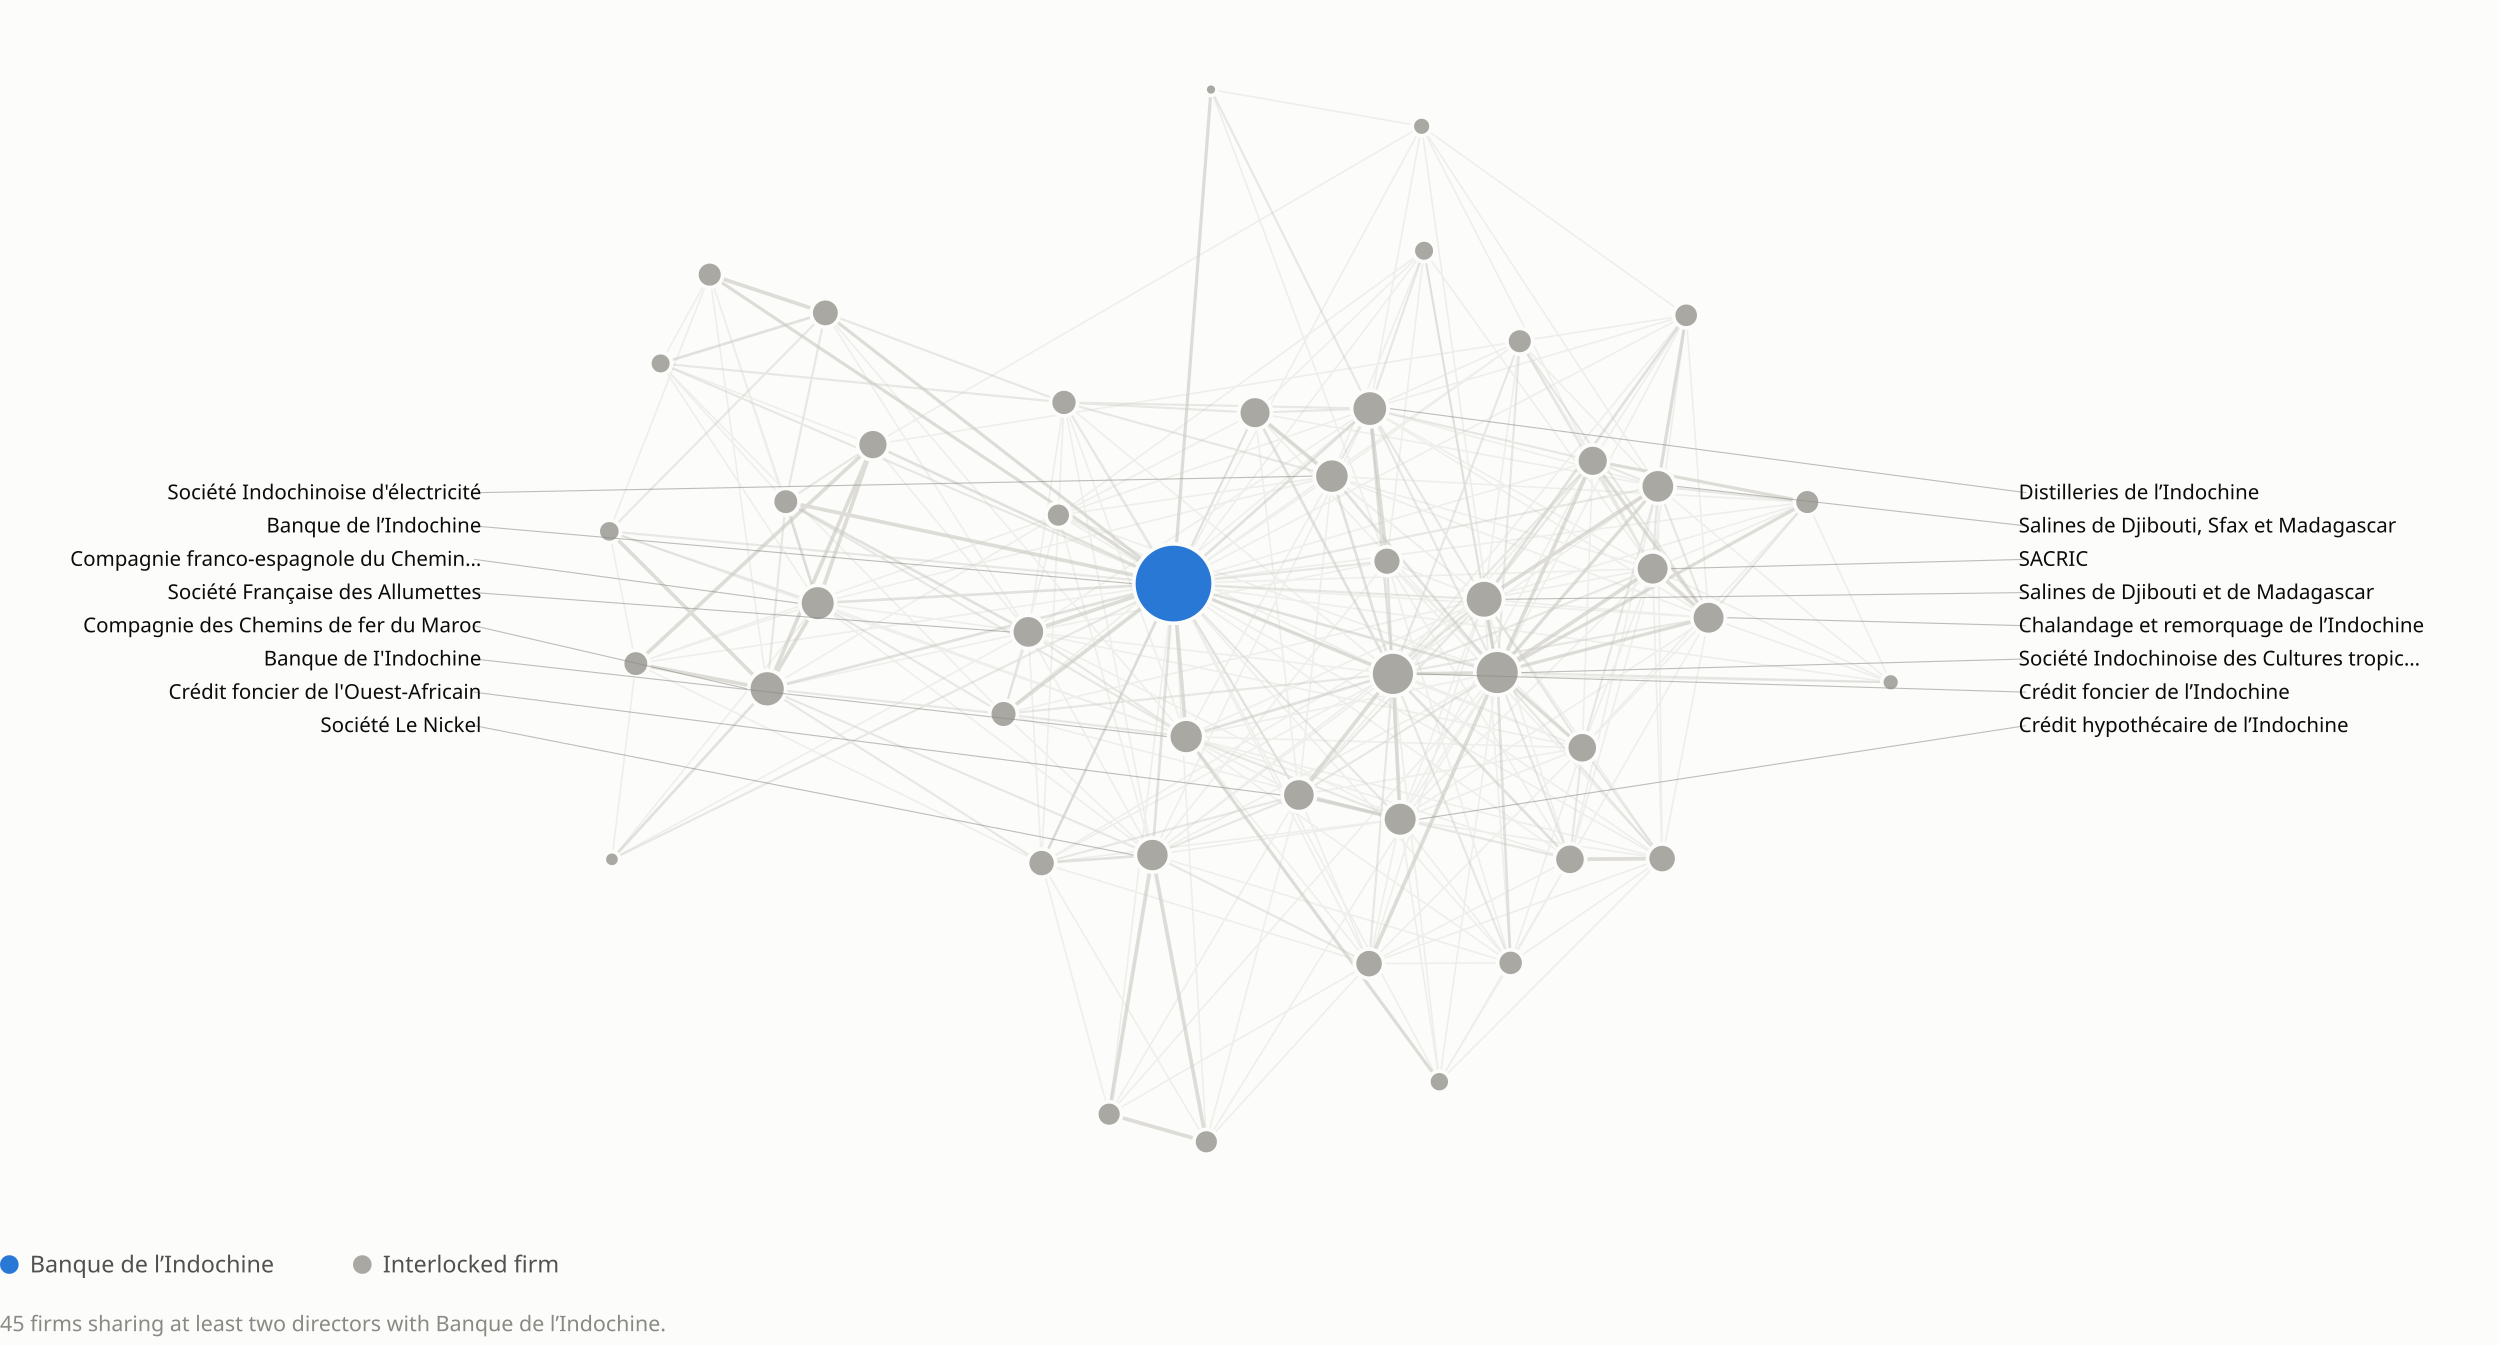
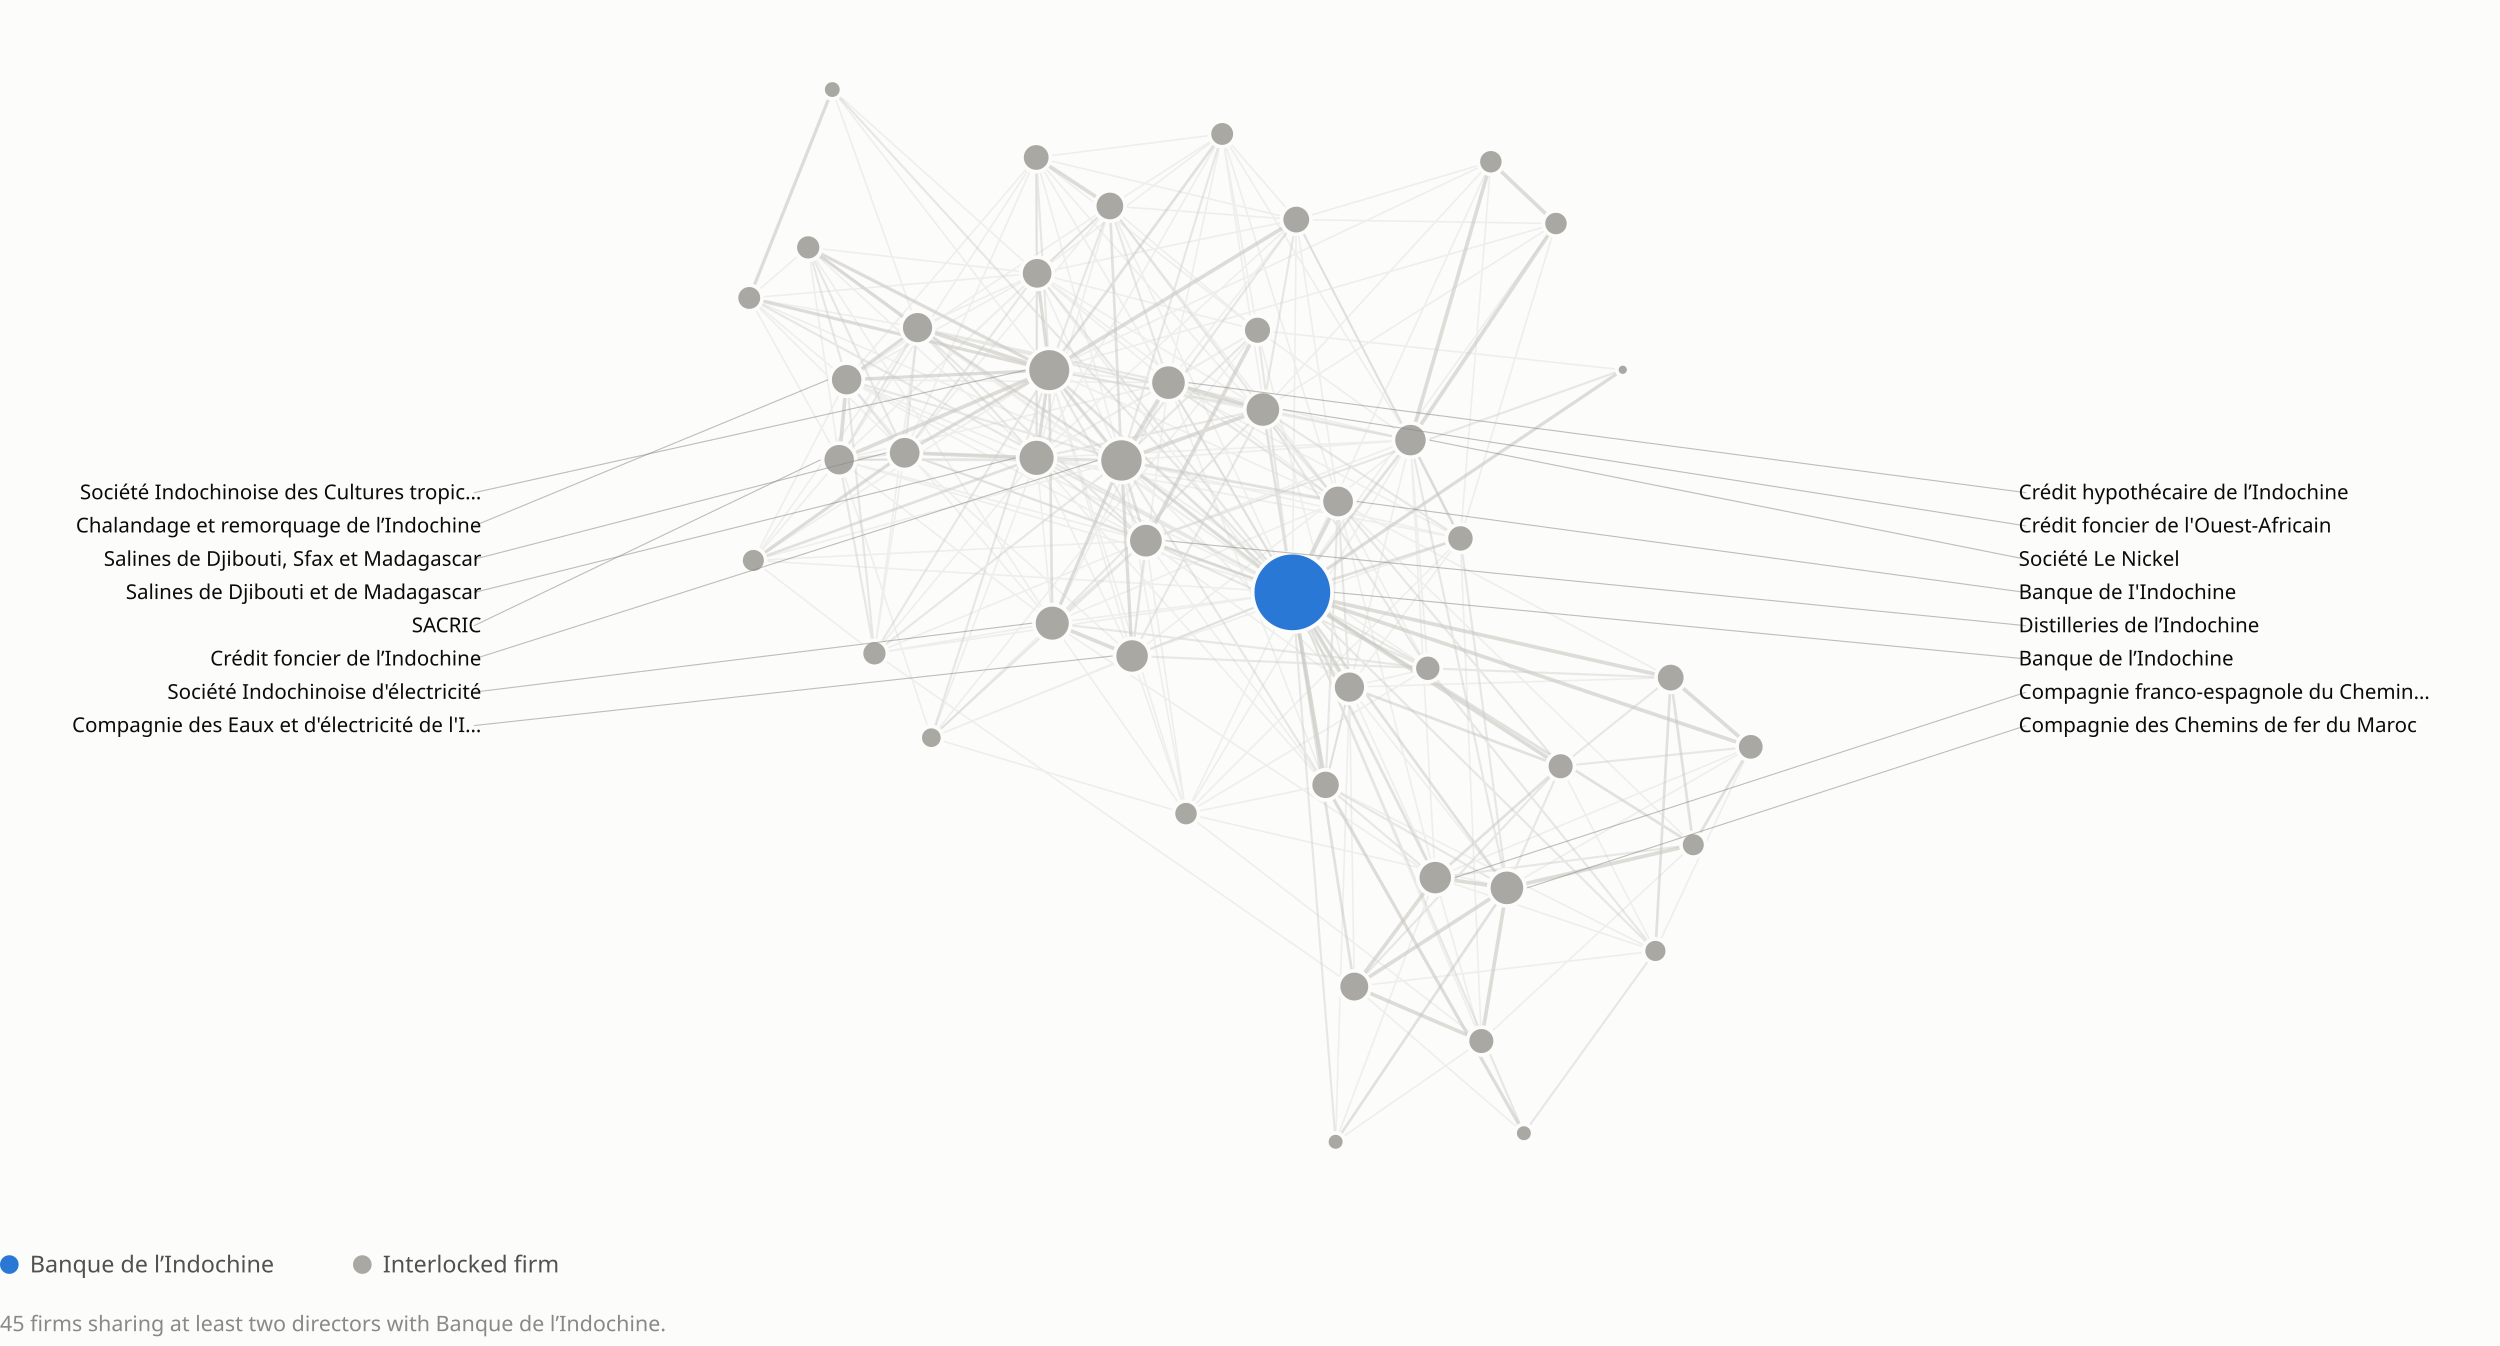
<svg xmlns="http://www.w3.org/2000/svg" viewBox="0 0 1340 721" width="1340" height="721" role="img" aria-label="Interlock neighbourhood of Banque de l’Indochine">
  <rect width="1340" height="721" fill="#fcfcfb" />
  <g stroke="#c9c8c2" fill="none">
-     <path d="M762.0 67.7L629.0 312.8M762.0 67.7L734.2 219.0M762.0 67.7L802.5 360.5M762.0 67.7L467.9 238.3M762.0 67.7L903.8 169.0M762.0 67.7L888.6 260.7M762.0 67.7L853.7 247.0M762.0 67.7L649.1 48.0M594.5 597.2L558.3 462.6M594.5 597.2L629.0 312.8M594.5 597.2L696.2 426.1M594.5 597.2L802.5 360.5M594.5 597.2L733.8 516.5M888.6 260.7L1013.4 365.7M888.6 260.7L814.6 182.9M888.6 260.7L746.6 361.2M888.6 260.7L734.2 219.0M888.6 260.7L672.7 221.2M888.6 260.7L890.9 460.2M888.6 260.7L841.5 460.6M438.3 323.3L340.8 355.7M438.3 323.3L635.8 394.8M438.3 323.3L617.7 458.3M438.3 323.3L713.9 255.2M438.3 323.3L328.0 460.6M438.3 323.3L551.2 338.7M438.3 323.3L354.1 194.8M438.3 323.3L380.4 147.2M354.1 194.8L467.9 238.3M354.1 194.8L421.2 268.9M354.1 194.8L380.4 147.2M354.1 194.8L537.9 382.7M649.1 48.0L743.4 300.8M743.4 300.8L750.5 439.1M743.4 300.8L890.9 460.2M743.4 300.8L841.5 460.6M743.4 300.8L809.7 516.1M743.4 300.8L617.7 458.3M743.4 300.8L848.1 400.8M743.4 300.8L795.5 321.2M743.4 300.8L551.2 338.7M743.4 300.8L763.3 134.4M672.7 221.2L763.3 134.4M672.7 221.2L802.5 360.5M672.7 221.2L795.5 321.2M672.7 221.2L558.3 462.6M672.7 221.2L696.2 426.1M672.7 221.2L567.3 276.1M567.3 276.1L537.9 382.7M567.3 276.1L411.2 369.2M567.3 276.1L340.8 355.7M567.3 276.1L558.3 462.6M567.3 276.1L629.0 312.8M567.3 276.1L570.3 215.7M567.3 276.1L734.2 219.0M567.3 276.1L763.3 134.4M567.3 276.1L802.5 360.5M567.3 276.1L713.9 255.2M567.3 276.1L617.7 458.3M567.3 276.1L746.6 361.2M802.5 360.5L903.8 169.0M802.5 360.5L646.6 612.0M802.5 360.5L617.7 458.3M802.5 360.5L750.5 439.1M802.5 360.5L635.8 394.8M802.5 360.5L771.5 579.8M890.9 460.2L915.8 331.1M890.9 460.2L885.8 304.8M890.9 460.2L635.8 394.8M890.9 460.2L746.6 361.2M890.9 460.2L750.5 439.1M890.9 460.2L733.8 516.5M890.9 460.2L809.7 516.1M890.9 460.2L795.5 321.2M890.9 460.2L629.0 312.8M890.9 460.2L771.5 579.8M750.5 439.1L558.3 462.6M750.5 439.1L551.2 338.7M750.5 439.1L537.9 382.7M750.5 439.1L617.7 458.3M750.5 439.1L915.8 331.1M750.5 439.1L885.8 304.8M750.5 439.1L853.7 247.0M750.5 439.1L733.8 516.5M750.5 439.1L809.7 516.1M750.5 439.1L848.1 400.8M750.5 439.1L795.5 321.2M750.5 439.1L771.5 579.8M713.9 255.2L629.0 312.8M713.9 255.2L814.6 182.9M713.9 255.2L915.8 331.1M713.9 255.2L763.3 134.4M713.9 255.2L885.8 304.8M713.9 255.2L795.5 321.2M713.9 255.2L968.7 269.1M713.9 255.2L696.2 426.1M713.9 255.2L635.8 394.8M551.2 338.7L558.3 462.6M551.2 338.7L411.2 369.2M551.2 338.7L746.6 361.2M551.2 338.7L617.7 458.3M551.2 338.7L442.4 167.7M551.2 338.7L570.3 215.7M551.2 338.7L467.9 238.3M551.2 338.7L848.1 400.8M551.2 338.7L328.0 460.6M551.2 338.7L734.2 219.0M814.6 182.9L629.0 312.8M814.6 182.9L734.2 219.0M814.6 182.9L467.9 238.3M814.6 182.9L903.8 169.0M814.6 182.9L795.5 321.2M814.6 182.9L853.7 247.0M537.9 382.7L734.2 219.0M537.9 382.7L795.5 321.2M537.9 382.7L617.7 458.3M328.0 460.6L340.8 355.7M635.8 394.8L326.6 284.8M635.8 394.8L442.4 167.7M635.8 394.8L570.3 215.7M635.8 394.8L848.1 400.8M635.8 394.8L696.2 426.1M635.8 394.8L841.5 460.6M635.8 394.8L733.8 516.5M635.8 394.8L809.7 516.1M635.8 394.8L795.5 321.2M558.3 462.6L340.8 355.7M558.3 462.6L646.6 612.0M558.3 462.6L746.6 361.2M558.3 462.6L733.8 516.5M558.3 462.6L795.5 321.2M411.2 369.2L380.4 147.2M885.8 304.8L629.0 312.8M885.8 304.8L1013.4 365.7M885.8 304.8L734.2 219.0M885.8 304.8L763.3 134.4M885.8 304.8L903.8 169.0M885.8 304.8L795.5 321.2M885.8 304.8L968.7 269.1M885.8 304.8L841.5 460.6M885.8 304.8L848.1 400.8M734.2 219.0L915.8 331.1M734.2 219.0L903.8 169.0M734.2 219.0L617.7 458.3M763.3 134.4L629.0 312.8M763.3 134.4L795.5 321.2M629.0 312.8L1013.4 365.7M629.0 312.8L915.8 331.1M629.0 312.8L903.8 169.0M629.0 312.8L968.7 269.1M629.0 312.8L853.7 247.0M629.0 312.8L646.6 612.0M629.0 312.8L696.2 426.1M629.0 312.8L848.1 400.8M629.0 312.8L340.8 355.7M629.0 312.8L733.8 516.5M629.0 312.8L809.7 516.1M629.0 312.8L841.5 460.6M629.0 312.8L771.5 579.8M771.5 579.8L746.6 361.2M771.5 579.8L841.5 460.6M771.5 579.8L809.7 516.1M968.7 269.1L1013.4 365.7M968.7 269.1L795.5 321.2M968.7 269.1L848.1 400.8M380.4 147.2L326.6 284.8M380.4 147.2L421.2 268.9M570.3 215.7L617.7 458.3M570.3 215.7L746.6 361.2M326.6 284.8L340.8 355.7M903.8 169.0L915.8 331.1M903.8 169.0L746.6 361.2M903.8 169.0L853.7 247.0M853.7 247.0L696.2 426.1M853.7 247.0L848.1 400.8M696.2 426.1L646.6 612.0M696.2 426.1L733.8 516.5M696.2 426.1L848.1 400.8M1013.4 365.7L915.8 331.1M1013.4 365.7L746.6 361.2M809.7 516.1L841.5 460.6M809.7 516.1L733.8 516.5M809.7 516.1L617.7 458.3M809.7 516.1L848.1 400.8M809.7 516.1L795.5 321.2M848.1 400.8L915.8 331.1M848.1 400.8L746.6 361.2M848.1 400.8L733.8 516.5M646.6 612.0L733.8 516.5M795.5 321.2L915.8 331.1M795.5 321.2L733.8 516.5M795.5 321.2L617.7 458.3M795.5 321.2L841.5 460.6M617.7 458.3L746.6 361.2M915.8 331.1L841.5 460.6M733.8 516.5L841.5 460.6" stroke-width="0.88" stroke-opacity="0.280" />
-     <path d="M594.5 597.2L646.6 612.0M594.5 597.2L617.7 458.3M888.6 260.7L795.5 321.2M438.3 323.3L411.2 369.2M438.3 323.3L467.9 238.3M743.4 300.8L734.2 219.0M672.7 221.2L713.9 255.2M802.5 360.5L733.8 516.5M802.5 360.5L885.8 304.8M802.5 360.5L853.7 247.0M890.9 460.2L841.5 460.6M750.5 439.1L746.6 361.2M750.5 439.1L696.2 426.1M551.2 338.7L629.0 312.8M537.9 382.7L629.0 312.8M467.9 238.3L340.8 355.7M467.9 238.3L411.2 369.2M635.8 394.8L629.0 312.8M411.2 369.2L340.8 355.7M411.2 369.2L326.6 284.8M885.8 304.8L915.8 331.1M629.0 312.8L421.2 268.9M380.4 147.2L442.4 167.7M696.2 426.1L746.6 361.2M646.6 612.0L617.7 458.3" stroke-width="2.00" stroke-opacity="0.620" />
-     <path d="M888.6 260.7L802.5 360.5M888.6 260.7L903.8 169.0M649.1 48.0L629.0 312.8M802.5 360.5L915.8 331.1M802.5 360.5L746.6 361.2M802.5 360.5L795.5 321.2M802.5 360.5L968.7 269.1M802.5 360.5L848.1 400.8M635.8 394.8L771.5 579.8M629.0 312.8L746.6 361.2M629.0 312.8L442.4 167.7M629.0 312.8L380.4 147.2M968.7 269.1L853.7 247.0M853.7 247.0L915.8 331.1" stroke-width="1.72" stroke-opacity="0.620" />
-     <path d="M888.6 260.7L629.0 312.8M888.6 260.7L915.8 331.1M888.6 260.7L885.8 304.8M888.6 260.7L968.7 269.1M888.6 260.7L853.7 247.0M888.6 260.7L848.1 400.8M438.3 323.3L326.6 284.8M438.3 323.3L537.9 382.7M354.1 194.8L629.0 312.8M354.1 194.8L570.3 215.7M649.1 48.0L734.2 219.0M743.4 300.8L746.6 361.2M743.4 300.8L629.0 312.8M672.7 221.2L629.0 312.8M672.7 221.2L734.2 219.0M672.7 221.2L570.3 215.7M802.5 360.5L1013.4 365.7M802.5 360.5L814.6 182.9M802.5 360.5L734.2 219.0M802.5 360.5L763.3 134.4M802.5 360.5L696.2 426.1M802.5 360.5L890.9 460.2M802.5 360.5L841.5 460.6M890.9 460.2L848.1 400.8M750.5 439.1L629.0 312.8M750.5 439.1L841.5 460.6M750.5 439.1L635.8 394.8M713.9 255.2L734.2 219.0M713.9 255.2L570.3 215.7M551.2 338.7L537.9 382.7M551.2 338.7L635.8 394.8M814.6 182.9L915.8 331.1M814.6 182.9L746.6 361.2M814.6 182.9L885.8 304.8M537.9 382.7L411.2 369.2M537.9 382.7L635.8 394.8M537.9 382.7L746.6 361.2M328.0 460.6L629.0 312.8M467.9 238.3L421.2 268.9M635.8 394.8L421.2 268.9M558.3 462.6L411.2 369.2M558.3 462.6L696.2 426.1M411.2 369.2L421.2 268.9M411.2 369.2L617.7 458.3M885.8 304.8L746.6 361.2M885.8 304.8L853.7 247.0M734.2 219.0L763.3 134.4M734.2 219.0L795.5 321.2M734.2 219.0L853.7 247.0M734.2 219.0L570.3 215.7M629.0 312.8L795.5 321.2M629.0 312.8L570.3 215.7M629.0 312.8L326.6 284.8M968.7 269.1L915.8 331.1M442.4 167.7L326.6 284.8M442.4 167.7L570.3 215.7M442.4 167.7L421.2 268.9M570.3 215.7L696.2 426.1M853.7 247.0L746.6 361.2M853.7 247.0L795.5 321.2M696.2 426.1L617.7 458.3M696.2 426.1L795.5 321.2M696.2 426.1L841.5 460.6M809.7 516.1L746.6 361.2M848.1 400.8L841.5 460.6M848.1 400.8L795.5 321.2M795.5 321.2L746.6 361.2M617.7 458.3L733.8 516.5M915.8 331.1L746.6 361.2M733.8 516.5L746.6 361.2" stroke-width="1.16" stroke-opacity="0.400" />
-     <path d="M438.3 323.3L421.2 268.9M438.3 323.3L629.0 312.8M354.1 194.8L442.4 167.7M672.7 221.2L746.6 361.2M802.5 360.5L629.0 312.8M802.5 360.5L713.9 255.2M802.5 360.5L809.7 516.1M713.9 255.2L746.6 361.2M551.2 338.7L421.2 268.9M328.0 460.6L411.2 369.2M467.9 238.3L629.0 312.8M635.8 394.8L746.6 361.2M558.3 462.6L629.0 312.8M558.3 462.6L617.7 458.3M411.2 369.2L629.0 312.8M734.2 219.0L629.0 312.8M734.2 219.0L746.6 361.2M629.0 312.8L617.7 458.3M903.8 169.0L795.5 321.2M841.5 460.6L746.6 361.2" stroke-width="1.44" stroke-opacity="0.520" />
+     <path d="M756.0 235.9L799.1 86.7M756.0 235.9L834.0 119.8M807.7 475.9L769.3 470.4M807.7 475.9L794.0 558.0M807.7 475.9L725.9 528.8M807.7 475.9L907.6 452.8M555.6 245.4L484.9 242.7M491.8 175.6L562.4 198.4M895.5 363.2L938.4 400.3M895.5 363.2L692.7 317.5M723.3 368.3L692.7 317.5M626.3 205.1L601.1 246.8M626.3 205.1L676.9 219.5M606.8 351.6L564.0 334.0M710.5 420.7L692.7 317.5M562.4 198.4L694.8 117.7M562.4 198.4L449.8 246.4M453.8 203.5L449.8 246.4M555.4 84.4L594.9 110.4M836.5 410.7L692.7 317.5M725.9 528.8L769.3 470.4M725.9 528.8L794.0 558.0M614.2 289.8L674.0 177.0M601.1 246.8L676.9 219.5M717.2 268.8L692.7 317.5M692.7 317.5L938.4 400.3M834.0 119.8L799.1 86.7" stroke-width="2.00" stroke-opacity="0.620" />
+     <path d="M756.0 235.9L782.8 288.6M756.0 235.9L692.7 317.5M887.3 509.7L895.5 363.2M403.8 300.4L555.6 245.4M807.7 475.9L715.9 612.0M807.7 475.9L692.7 317.5M491.8 175.6L601.1 246.8M895.5 363.2L907.6 452.8M723.3 368.3L836.5 410.7M562.4 198.4L692.7 317.5M562.4 198.4L564.0 334.0M562.4 198.4L655.1 71.8M836.5 410.7L769.3 470.4M725.9 528.8L692.7 317.5M769.3 470.4L692.7 317.5M614.2 289.8L692.7 317.5M614.2 289.8L601.1 246.8M601.1 246.8L594.9 110.4M601.1 246.8L717.2 268.8M782.8 288.6L692.7 317.5M692.7 317.5L907.6 452.8M938.4 400.3L907.6 452.8" stroke-width="1.44" stroke-opacity="0.520" />
+     <path d="M756.0 235.9L807.7 475.9M756.0 235.9L676.9 219.5M756.0 235.9L694.8 117.7M887.3 509.7L692.7 317.5M887.3 509.7L816.8 607.4M887.3 509.7L765.3 358.2M807.7 475.9L710.5 420.7M807.7 475.9L836.5 410.7M807.7 475.9L782.8 288.6M555.6 245.4L692.7 317.5M555.6 245.4L601.1 246.8M555.6 245.4L614.2 289.8M555.6 245.4L491.8 175.6M555.6 245.4L676.9 219.5M555.6 245.4L555.9 146.5M491.8 175.6L614.2 289.8M491.8 175.6L449.8 246.4M491.8 175.6L484.9 242.7M491.8 175.6L676.9 219.5M491.8 175.6L626.3 205.1M895.5 363.2L765.3 358.2M895.5 363.2L836.5 410.7M723.3 368.3L710.5 420.7M723.3 368.3L717.2 268.8M446.1 48.0L692.7 317.5M816.8 607.4L692.7 317.5M626.3 205.1L692.7 317.5M626.3 205.1L594.9 110.4M626.3 205.1L717.2 268.8M606.8 351.6L692.7 317.5M606.8 351.6L614.2 289.8M606.8 351.6L765.3 358.2M606.8 351.6L676.9 219.5M765.3 358.2L692.7 317.5M765.3 358.2L676.9 219.5M765.3 358.2L614.2 289.8M765.3 358.2L564.0 334.0M715.9 612.0L692.7 317.5M433.2 132.6L453.8 203.5M433.2 132.6L484.9 242.7M869.8 198.2L614.2 289.8M710.5 420.7L717.2 268.8M710.5 420.7L769.3 470.4M710.5 420.7L601.1 246.8M484.9 242.7L692.7 317.5M484.9 242.7L453.8 203.5M484.9 242.7L449.8 246.4M484.9 242.7L555.9 146.5M562.4 198.4L468.7 350.2M562.4 198.4L614.2 289.8M562.4 198.4L499.2 395.4M562.4 198.4L676.9 219.5M562.4 198.4L555.4 84.4M562.4 198.4L594.9 110.4M453.8 203.5L468.7 350.2M453.8 203.5L601.1 246.8M555.4 84.4L555.9 146.5M836.5 410.7L725.9 528.8M836.5 410.7L717.2 268.8M836.5 410.7L938.4 400.3M769.3 470.4L907.6 452.8M614.2 289.8L499.2 395.4M614.2 289.8L564.0 334.0M601.1 246.8L468.7 350.2M601.1 246.8L449.8 246.4M601.1 246.8L674.0 177.0M601.1 246.8L694.8 117.7M601.1 246.8L655.1 71.8M782.8 288.6L676.9 219.5M717.2 268.8L676.9 219.5M694.8 117.7L676.9 219.5M555.9 146.5L692.7 317.5M555.9 146.5L594.9 110.4M692.7 317.5L401.6 159.7M692.7 317.5L676.9 219.5M692.7 317.5L674.0 177.0M594.9 110.4L676.9 219.5M564.0 334.0L676.9 219.5M468.7 350.2L449.8 246.4" stroke-width="1.16" stroke-opacity="0.400" />
+     <path d="M756.0 235.9L769.3 470.4M756.0 235.9L723.3 368.3M756.0 235.9L710.5 420.7M756.0 235.9L601.1 246.8M756.0 235.9L626.3 205.1M756.0 235.9L765.3 358.2M756.0 235.9L614.2 289.8M756.0 235.9L606.8 351.6M756.0 235.9L562.4 198.4M756.0 235.9L555.6 245.4M756.0 235.9L635.7 436.1M756.0 235.9L674.0 177.0M756.0 235.9L655.1 71.8M887.3 509.7L725.9 528.8M887.3 509.7L836.5 410.7M887.3 509.7L769.3 470.4M887.3 509.7L938.4 400.3M887.3 509.7L710.5 420.7M403.8 300.4L692.7 317.5M403.8 300.4L468.7 350.2M403.8 300.4L453.8 203.5M403.8 300.4L601.1 246.8M403.8 300.4L614.2 289.8M403.8 300.4L562.4 198.4M403.8 300.4L449.8 246.4M403.8 300.4L491.8 175.6M807.7 475.9L635.7 436.1M807.7 475.9L723.3 368.3M807.7 475.9L938.4 400.3M555.6 245.4L468.7 350.2M555.6 245.4L453.8 203.5M555.6 245.4L710.5 420.7M555.6 245.4L606.8 351.6M555.6 245.4L499.2 395.4M555.6 245.4L564.0 334.0M555.6 245.4L449.8 246.4M555.6 245.4L433.2 132.6M555.6 245.4L782.8 288.6M555.6 245.4L694.8 117.7M555.6 245.4L717.2 268.8M555.6 245.4L626.3 205.1M555.6 245.4L555.4 84.4M555.6 245.4L594.9 110.4M555.6 245.4L674.0 177.0M555.6 245.4L655.1 71.8M491.8 175.6L692.7 317.5M491.8 175.6L446.1 48.0M491.8 175.6L401.6 159.7M491.8 175.6L468.7 350.2M491.8 175.6L555.9 146.5M895.5 363.2L723.3 368.3M895.5 363.2L717.2 268.8M723.3 368.3L782.8 288.6M723.3 368.3L601.1 246.8M723.3 368.3L626.3 205.1M723.3 368.3L765.3 358.2M723.3 368.3L769.3 470.4M723.3 368.3L725.9 528.8M723.3 368.3L555.9 146.5M723.3 368.3L715.9 612.0M723.3 368.3L674.0 177.0M723.3 368.3L614.2 289.8M446.1 48.0L562.4 198.4M446.1 48.0L555.9 146.5M816.8 607.4L725.9 528.8M626.3 205.1L782.8 288.6M626.3 205.1L710.5 420.7M626.3 205.1L453.8 203.5M626.3 205.1L562.4 198.4M626.3 205.1L449.8 246.4M626.3 205.1L555.4 84.4M626.3 205.1L674.0 177.0M626.3 205.1L694.8 117.7M626.3 205.1L655.1 71.8M626.3 205.1L555.9 146.5M626.3 205.1L606.8 351.6M626.3 205.1L564.0 334.0M606.8 351.6L499.2 395.4M606.8 351.6L562.4 198.4M606.8 351.6L484.9 242.7M606.8 351.6L782.8 288.6M606.8 351.6L635.7 436.1M765.3 358.2L717.2 268.8M765.3 358.2L635.7 436.1M765.3 358.2L601.1 246.8M715.9 612.0L794.0 558.0M715.9 612.0L769.3 470.4M433.2 132.6L692.7 317.5M433.2 132.6L401.6 159.7M433.2 132.6L564.0 334.0M433.2 132.6L449.8 246.4M433.2 132.6L555.9 146.5M869.8 198.2L674.0 177.0M710.5 420.7L635.7 436.1M710.5 420.7L614.2 289.8M710.5 420.7L676.9 219.5M484.9 242.7L401.6 159.7M484.9 242.7L468.7 350.2M484.9 242.7L601.1 246.8M484.9 242.7L614.2 289.8M484.9 242.7L555.4 84.4M484.9 242.7L594.9 110.4M562.4 198.4L799.1 86.7M562.4 198.4L834.0 119.8M562.4 198.4L635.7 436.1M562.4 198.4L717.2 268.8M453.8 203.5L692.7 317.5M453.8 203.5L401.6 159.7M453.8 203.5L614.2 289.8M453.8 203.5L564.0 334.0M453.8 203.5L555.4 84.4M453.8 203.5L594.9 110.4M453.8 203.5L555.9 146.5M555.4 84.4L449.8 246.4M555.4 84.4L717.2 268.8M555.4 84.4L601.1 246.8M555.4 84.4L674.0 177.0M555.4 84.4L694.8 117.7M555.4 84.4L655.1 71.8M555.4 84.4L692.7 317.5M725.9 528.8L468.7 350.2M769.3 470.4L794.0 558.0M769.3 470.4L717.2 268.8M769.3 470.4L564.0 334.0M769.3 470.4L938.4 400.3M614.2 289.8L468.7 350.2M614.2 289.8L449.8 246.4M614.2 289.8L635.7 436.1M601.1 246.8L401.6 159.7M601.1 246.8L782.8 288.6M601.1 246.8L555.9 146.5M601.1 246.8L635.7 436.1M782.8 288.6L794.0 558.0M782.8 288.6L799.1 86.7M782.8 288.6L834.0 119.8M782.8 288.6L694.8 117.7M782.8 288.6L635.7 436.1M717.2 268.8L907.6 452.8M717.2 268.8L555.9 146.5M717.2 268.8L594.9 110.4M717.2 268.8L694.8 117.7M717.2 268.8L655.1 71.8M717.2 268.8L564.0 334.0M694.8 117.7L692.7 317.5M694.8 117.7L799.1 86.7M694.8 117.7L834.0 119.8M694.8 117.7L594.9 110.4M694.8 117.7L655.1 71.8M694.8 117.7L555.9 146.5M655.1 71.8L594.9 110.4M655.1 71.8L674.0 177.0M655.1 71.8L555.9 146.5M655.1 71.8L692.7 317.5M555.9 146.5L401.6 159.7M555.9 146.5L449.8 246.4M555.9 146.5L676.9 219.5M555.9 146.5L674.0 177.0M692.7 317.5L468.7 350.2M692.7 317.5L499.2 395.4M692.7 317.5L564.0 334.0M692.7 317.5L449.8 246.4M692.7 317.5L799.1 86.7M692.7 317.5L834.0 119.8M692.7 317.5L794.0 558.0M692.7 317.5L635.7 436.1M692.7 317.5L594.9 110.4M594.9 110.4L449.8 246.4M594.9 110.4L674.0 177.0M635.7 436.1L794.0 558.0M635.7 436.1L499.2 395.4M635.7 436.1L564.0 334.0M564.0 334.0L468.7 350.2M564.0 334.0L499.2 395.4M564.0 334.0L449.8 246.4M794.0 558.0L907.6 452.8M834.0 119.8L676.9 219.5M401.6 159.7L449.8 246.4M799.1 86.7L676.9 219.5M499.2 395.4L449.8 246.4M499.2 395.4L674.0 177.0" stroke-width="0.88" stroke-opacity="0.280" />
+     <path d="M403.8 300.4L484.9 242.7M555.6 245.4L562.4 198.4M491.8 175.6L453.8 203.5M491.8 175.6L433.2 132.6M446.1 48.0L401.6 159.7M816.8 607.4L710.5 420.7M606.8 351.6L601.1 246.8M433.2 132.6L562.4 198.4M869.8 198.2L692.7 317.5M484.9 242.7L562.4 198.4M562.4 198.4L401.6 159.7M562.4 198.4L453.8 203.5M562.4 198.4L601.1 246.8M562.4 198.4L555.9 146.5M601.1 246.8L692.7 317.5M601.1 246.8L564.0 334.0" stroke-width="1.72" stroke-opacity="0.620" />
  </g>
  <g>
-     <circle class="nd" data-id="industriellechimieextremeorient" cx="762.0" cy="67.7" r="5.06" fill="#a9a8a2" stroke="#fcfcfb" stroke-width="2" />
-     <circle class="nd" data-id="camausportingclub" cx="594.5" cy="597.2" r="6.68" fill="#a9a8a2" stroke="#fcfcfb" stroke-width="2" />
-     <circle class="nd" data-id="salinesdjiboutisfaxmadagascar" cx="888.6" cy="260.7" r="9.22" fill="#a9a8a2" stroke="#fcfcfb" stroke-width="2" />
-     <circle class="nd" data-id="francoespagnolecheminfertangerfez" cx="438.3" cy="323.3" r="9.57" fill="#a9a8a2" stroke="#fcfcfb" stroke-width="2" />
-     <circle class="nd" data-id="comptoirnationalescompteparis" cx="354.1" cy="194.8" r="5.83" fill="#a9a8a2" stroke="#fcfcfb" stroke-width="2" />
-     <circle class="nd" data-id="tabacsindochine" cx="649.1" cy="48.0" r="3.20" fill="#a9a8a2" stroke="#fcfcfb" stroke-width="2" />
-     <circle class="nd" data-id="distilleriesiindochine" cx="743.4" cy="300.8" r="7.75" fill="#a9a8a2" stroke="#fcfcfb" stroke-width="2" />
-     <circle class="nd" data-id="eauxelectriciteindochine" cx="672.7" cy="221.2" r="8.78" fill="#a9a8a2" stroke="#fcfcfb" stroke-width="2" />
-     <circle class="nd" data-id="tramwayseclairageelectriquesshanghai" cx="567.3" cy="276.1" r="6.68" fill="#a9a8a2" stroke="#fcfcfb" stroke-width="2" />
-     <circle class="nd" data-id="indochinoiseculturestropicales" cx="802.5" cy="360.5" r="12.02" fill="#a9a8a2" stroke="#fcfcfb" stroke-width="2" />
-     <circle class="nd" data-id="creditmobilierindochinois" cx="890.9" cy="460.2" r="7.85" fill="#a9a8a2" stroke="#fcfcfb" stroke-width="2" />
-     <circle class="nd" data-id="credithypothecaireindochine" cx="750.5" cy="439.1" r="9.30" fill="#a9a8a2" stroke="#fcfcfb" stroke-width="2" />
-     <circle class="nd" data-id="indochinoiseelectricite" cx="713.9" cy="255.2" r="9.44" fill="#a9a8a2" stroke="#fcfcfb" stroke-width="2" />
-     <circle class="nd" data-id="allumettes" cx="551.2" cy="338.7" r="8.93" fill="#a9a8a2" stroke="#fcfcfb" stroke-width="2" />
-     <circle class="nd" data-id="chalandage" cx="814.6" cy="182.9" r="6.92" fill="#a9a8a2" stroke="#fcfcfb" stroke-width="2" />
-     <circle class="nd" data-id="cheminferfrancoethiopiendjiboutiaddisabeba" cx="537.9" cy="382.7" r="7.46" fill="#a9a8a2" stroke="#fcfcfb" stroke-width="2" />
-     <circle class="nd" data-id="navigationsudatlantique" cx="328.0" cy="460.6" r="4.13" fill="#a9a8a2" stroke="#fcfcfb" stroke-width="2" />
-     <circle class="nd" data-id="maroc" cx="467.9" cy="238.3" r="8.29" fill="#a9a8a2" stroke="#fcfcfb" stroke-width="2" />
-     <circle class="nd" data-id="banqueiindochine" cx="635.8" cy="394.8" r="9.37" fill="#a9a8a2" stroke="#fcfcfb" stroke-width="2" />
-     <circle class="nd" data-id="airfrance" cx="558.3" cy="462.6" r="7.56" fill="#a9a8a2" stroke="#fcfcfb" stroke-width="2" />
-     <circle class="nd" data-id="cheminsfermaroc" cx="411.2" cy="369.2" r="9.90" fill="#a9a8a2" stroke="#fcfcfb" stroke-width="2" />
-     <circle class="nd" data-id="sacric" cx="885.8" cy="304.8" r="9.01" fill="#a9a8a2" stroke="#fcfcfb" stroke-width="2" />
-     <circle class="nd" data-id="distilleriesindochine" cx="734.2" cy="219.0" r="9.77" fill="#a9a8a2" stroke="#fcfcfb" stroke-width="2" />
-     <circle class="nd" data-id="entreprisesdragagestravauxpublics" cx="763.3" cy="134.4" r="5.83" fill="#a9a8a2" stroke="#fcfcfb" stroke-width="2" />
-     <circle class="nd" data-id="banqueindochine" cx="629.0" cy="312.8" r="21.30" fill="#2a78d6" stroke="#fcfcfb" stroke-width="2" />
-     <circle class="nd" data-id="indochinefilmscinemas" cx="771.5" cy="579.8" r="5.66" fill="#a9a8a2" stroke="#fcfcfb" stroke-width="2" />
-     <circle class="nd" data-id="soieriesfducharne" cx="968.7" cy="269.1" r="6.92" fill="#a9a8a2" stroke="#fcfcfb" stroke-width="2" />
-     <circle class="nd" data-id="banqueindustrielleafriquenord" cx="380.4" cy="147.2" r="6.92" fill="#a9a8a2" stroke="#fcfcfb" stroke-width="2" />
-     <circle class="nd" data-id="banquealgerie" cx="442.4" cy="167.7" r="7.66" fill="#a9a8a2" stroke="#fcfcfb" stroke-width="2" />
-     <circle class="nd" data-id="creditcolonial" cx="570.3" cy="215.7" r="7.25" fill="#a9a8a2" stroke="#fcfcfb" stroke-width="2" />
-     <circle class="nd" data-id="banqueetatmaroc" cx="326.6" cy="284.8" r="5.99" fill="#a9a8a2" stroke="#fcfcfb" stroke-width="2" />
-     <circle class="nd" data-id="salinesdjibouti" cx="903.8" cy="169.0" r="6.80" fill="#a9a8a2" stroke="#fcfcfb" stroke-width="2" />
-     <circle class="nd" data-id="sucreriesraffineriesindochine" cx="853.7" cy="247.0" r="8.54" fill="#a9a8a2" stroke="#fcfcfb" stroke-width="2" />
-     <circle class="nd" data-id="creditfoncierouestafricain" cx="696.2" cy="426.1" r="8.93" fill="#a9a8a2" stroke="#fcfcfb" stroke-width="2" />
-     <circle class="nd" data-id="caoutchoucsindochine" cx="1013.4" cy="365.7" r="4.81" fill="#a9a8a2" stroke="#fcfcfb" stroke-width="2" />
-     <circle class="nd" data-id="messageriesfluvialescochinchine" cx="809.7" cy="516.1" r="7.03" fill="#a9a8a2" stroke="#fcfcfb" stroke-width="2" />
-     <circle class="nd" data-id="plantationsindochinoises" cx="848.1" cy="400.8" r="8.38" fill="#a9a8a2" stroke="#fcfcfb" stroke-width="2" />
-     <circle class="nd" data-id="caledonickel" cx="646.6" cy="612.0" r="6.68" fill="#a9a8a2" stroke="#fcfcfb" stroke-width="2" />
-     <circle class="nd" data-id="salinesdjiboutimadagascar" cx="795.5" cy="321.2" r="10.34" fill="#a9a8a2" stroke="#fcfcfb" stroke-width="2" />
-     <circle class="nd" data-id="colonies" cx="340.8" cy="355.7" r="7.14" fill="#a9a8a2" stroke="#fcfcfb" stroke-width="2" />
-     <circle class="nd" data-id="creditfoncieregyptien" cx="421.2" cy="268.9" r="7.14" fill="#a9a8a2" stroke="#fcfcfb" stroke-width="2" />
-     <circle class="nd" data-id="nickel" cx="617.7" cy="458.3" r="9.15" fill="#a9a8a2" stroke="#fcfcfb" stroke-width="2" />
-     <circle class="nd" data-id="chalandageremorquageindochine" cx="915.8" cy="331.1" r="9.01" fill="#a9a8a2" stroke="#fcfcfb" stroke-width="2" />
-     <circle class="nd" data-id="indochinoiseplantationsheveas" cx="733.8" cy="516.5" r="7.85" fill="#a9a8a2" stroke="#fcfcfb" stroke-width="2" />
-     <circle class="nd" data-id="creditmobilierindochinoisexploitationmonts" cx="841.5" cy="460.6" r="8.38" fill="#a9a8a2" stroke="#fcfcfb" stroke-width="2" />
-     <circle class="nd" data-id="creditfoncierindochine" cx="746.6" cy="361.2" r="11.77" fill="#a9a8a2" stroke="#fcfcfb" stroke-width="2" />
+     <circle class="nd" data-id="nickel" cx="756.0" cy="235.9" r="9.17" fill="#a9a8a2" stroke="#fcfcfb" stroke-width="2" />
+     <circle class="nd" data-id="comptoirnationalescompteparis" cx="887.3" cy="509.7" r="6.41" fill="#a9a8a2" stroke="#fcfcfb" stroke-width="2" />
+     <circle class="nd" data-id="salinesdjibouti" cx="403.8" cy="300.4" r="6.64" fill="#a9a8a2" stroke="#fcfcfb" stroke-width="2" />
+     <circle class="nd" data-id="cheminsfermaroc" cx="807.7" cy="475.9" r="9.73" fill="#a9a8a2" stroke="#fcfcfb" stroke-width="2" />
+     <circle class="nd" data-id="salinesdjiboutimadagascar" cx="555.6" cy="245.4" r="10.15" fill="#a9a8a2" stroke="#fcfcfb" stroke-width="2" />
+     <circle class="nd" data-id="sucreriesraffineriesindochine" cx="491.8" cy="175.6" r="8.82" fill="#a9a8a2" stroke="#fcfcfb" stroke-width="2" />
+     <circle class="nd" data-id="banquealgerie" cx="895.5" cy="363.2" r="7.91" fill="#a9a8a2" stroke="#fcfcfb" stroke-width="2" />
+     <circle class="nd" data-id="allumettes" cx="723.3" cy="368.3" r="8.82" fill="#a9a8a2" stroke="#fcfcfb" stroke-width="2" />
+     <circle class="nd" data-id="cambodge" cx="446.1" cy="48.0" r="4.98" fill="#a9a8a2" stroke="#fcfcfb" stroke-width="2" />
+     <circle class="nd" data-id="cheminsferindochineyunnan" cx="816.8" cy="607.4" r="4.74" fill="#a9a8a2" stroke="#fcfcfb" stroke-width="2" />
+     <circle class="nd" data-id="credithypothecaireindochine" cx="626.3" cy="205.1" r="9.73" fill="#a9a8a2" stroke="#fcfcfb" stroke-width="2" />
+     <circle class="nd" data-id="eauxelectriciteindochine" cx="606.8" cy="351.6" r="9.43" fill="#a9a8a2" stroke="#fcfcfb" stroke-width="2" />
+     <circle class="nd" data-id="creditcolonial" cx="765.3" cy="358.2" r="7.28" fill="#a9a8a2" stroke="#fcfcfb" stroke-width="2" />
+     <circle class="nd" data-id="navigationsudatlantique" cx="715.9" cy="612.0" r="4.74" fill="#a9a8a2" stroke="#fcfcfb" stroke-width="2" />
+     <circle class="nd" data-id="soieriesfducharne" cx="433.2" cy="132.6" r="6.97" fill="#a9a8a2" stroke="#fcfcfb" stroke-width="2" />
+     <circle class="nd" data-id="tabacsindochine" cx="869.8" cy="198.2" r="3.20" fill="#a9a8a2" stroke="#fcfcfb" stroke-width="2" />
+     <circle class="nd" data-id="cheminferfrancoethiopiendjiboutiaddisabeba" cx="710.5" cy="420.7" r="8.07" fill="#a9a8a2" stroke="#fcfcfb" stroke-width="2" />
+     <circle class="nd" data-id="salinesdjiboutisfaxmadagascar" cx="484.9" cy="242.7" r="8.96" fill="#a9a8a2" stroke="#fcfcfb" stroke-width="2" />
+     <circle class="nd" data-id="indochinoiseculturestropicales" cx="562.4" cy="198.4" r="11.73" fill="#a9a8a2" stroke="#fcfcfb" stroke-width="2" />
+     <circle class="nd" data-id="chalandageremorquageindochine" cx="453.8" cy="203.5" r="8.89" fill="#a9a8a2" stroke="#fcfcfb" stroke-width="2" />
+     <circle class="nd" data-id="creditmobilierindochinois" cx="555.4" cy="84.4" r="7.65" fill="#a9a8a2" stroke="#fcfcfb" stroke-width="2" />
+     <circle class="nd" data-id="creditfoncieregyptien" cx="836.5" cy="410.7" r="7.46" fill="#a9a8a2" stroke="#fcfcfb" stroke-width="2" />
+     <circle class="nd" data-id="maroc" cx="725.9" cy="528.8" r="8.46" fill="#a9a8a2" stroke="#fcfcfb" stroke-width="2" />
+     <circle class="nd" data-id="francoespagnolecheminfertangerfez" cx="769.3" cy="470.4" r="9.43" fill="#a9a8a2" stroke="#fcfcfb" stroke-width="2" />
+     <circle class="nd" data-id="distilleriesindochine" cx="614.2" cy="289.8" r="9.49" fill="#a9a8a2" stroke="#fcfcfb" stroke-width="2" />
+     <circle class="nd" data-id="creditfoncierindochine" cx="601.1" cy="246.8" r="11.82" fill="#a9a8a2" stroke="#fcfcfb" stroke-width="2" />
+     <circle class="nd" data-id="airfrance" cx="782.8" cy="288.6" r="7.56" fill="#a9a8a2" stroke="#fcfcfb" stroke-width="2" />
+     <circle class="nd" data-id="banqueiindochine" cx="717.2" cy="268.8" r="8.96" fill="#a9a8a2" stroke="#fcfcfb" stroke-width="2" />
+     <circle class="nd" data-id="indochinoiseplantationsheveas" cx="694.8" cy="117.7" r="7.91" fill="#a9a8a2" stroke="#fcfcfb" stroke-width="2" />
+     <circle class="nd" data-id="messageriesfluvialescochinchine" cx="655.1" cy="71.8" r="6.87" fill="#a9a8a2" stroke="#fcfcfb" stroke-width="2" />
+     <circle class="nd" data-id="plantationsindochinoises" cx="555.9" cy="146.5" r="8.68" fill="#a9a8a2" stroke="#fcfcfb" stroke-width="2" />
+     <circle class="nd" data-id="banqueindochine" cx="692.7" cy="317.5" r="21.30" fill="#2a78d6" stroke="#fcfcfb" stroke-width="2" />
+     <circle class="nd" data-id="creditmobilierindochinoisexploitationmonts" cx="594.9" cy="110.4" r="8.15" fill="#a9a8a2" stroke="#fcfcfb" stroke-width="2" />
+     <circle class="nd" data-id="tramwayseclairageelectriquesshanghai" cx="635.7" cy="436.1" r="6.76" fill="#a9a8a2" stroke="#fcfcfb" stroke-width="2" />
+     <circle class="nd" data-id="indochinoiseelectricite" cx="564.0" cy="334.0" r="9.85" fill="#a9a8a2" stroke="#fcfcfb" stroke-width="2" />
+     <circle class="nd" data-id="colonies" cx="794.0" cy="558.0" r="7.46" fill="#a9a8a2" stroke="#fcfcfb" stroke-width="2" />
+     <circle class="nd" data-id="camausportingclub" cx="834.0" cy="119.8" r="6.76" fill="#a9a8a2" stroke="#fcfcfb" stroke-width="2" />
+     <circle class="nd" data-id="banqueindustrielleafriquenord" cx="938.4" cy="400.3" r="7.37" fill="#a9a8a2" stroke="#fcfcfb" stroke-width="2" />
+     <circle class="nd" data-id="caoutchoucsindochine" cx="401.6" cy="159.7" r="6.87" fill="#a9a8a2" stroke="#fcfcfb" stroke-width="2" />
+     <circle class="nd" data-id="chalandage" cx="468.7" cy="350.2" r="6.97" fill="#a9a8a2" stroke="#fcfcfb" stroke-width="2" />
+     <circle class="nd" data-id="caledonickel" cx="799.1" cy="86.7" r="6.76" fill="#a9a8a2" stroke="#fcfcfb" stroke-width="2" />
+     <circle class="nd" data-id="creditfoncierouestafricain" cx="676.9" cy="219.5" r="9.73" fill="#a9a8a2" stroke="#fcfcfb" stroke-width="2" />
+     <circle class="nd" data-id="entreprisesdragagestravauxpublics" cx="499.2" cy="395.4" r="6.01" fill="#a9a8a2" stroke="#fcfcfb" stroke-width="2" />
+     <circle class="nd" data-id="sacric" cx="449.8" cy="246.4" r="8.89" fill="#a9a8a2" stroke="#fcfcfb" stroke-width="2" />
+     <circle class="nd" data-id="distilleriesiindochine" cx="674.0" cy="177.0" r="7.73" fill="#a9a8a2" stroke="#fcfcfb" stroke-width="2" />
+     <circle class="nd" data-id="banqueetatmaroc" cx="907.6" cy="452.8" r="6.64" fill="#a9a8a2" stroke="#fcfcfb" stroke-width="2" />
  </g>
-   <line x1="254.0" y1="264.1" x2="703.5" y2="255.2" stroke="#8a8983" stroke-width="0.6" stroke-opacity="0.55" />
-   <line x1="254.0" y1="281.9" x2="606.7" y2="312.8" stroke="#8a8983" stroke-width="0.6" stroke-opacity="0.55" />
-   <line x1="254.0" y1="299.8" x2="427.8" y2="323.3" stroke="#8a8983" stroke-width="0.6" stroke-opacity="0.55" />
-   <line x1="254.0" y1="317.6" x2="541.3" y2="338.7" stroke="#8a8983" stroke-width="0.6" stroke-opacity="0.55" />
-   <line x1="254.0" y1="335.4" x2="400.3" y2="369.2" stroke="#8a8983" stroke-width="0.6" stroke-opacity="0.55" />
-   <line x1="254.0" y1="353.2" x2="625.4" y2="394.8" stroke="#8a8983" stroke-width="0.6" stroke-opacity="0.55" />
-   <line x1="254.0" y1="371.0" x2="686.3" y2="426.1" stroke="#8a8983" stroke-width="0.6" stroke-opacity="0.55" />
-   <line x1="254.0" y1="388.9" x2="607.6" y2="458.3" stroke="#8a8983" stroke-width="0.6" stroke-opacity="0.55" />
-   <line x1="1086.0" y1="264.1" x2="745.0" y2="219.0" stroke="#8a8983" stroke-width="0.6" stroke-opacity="0.55" />
-   <line x1="1086.0" y1="281.9" x2="898.9" y2="260.7" stroke="#8a8983" stroke-width="0.6" stroke-opacity="0.55" />
-   <line x1="1086.0" y1="299.8" x2="895.8" y2="304.8" stroke="#8a8983" stroke-width="0.6" stroke-opacity="0.55" />
-   <line x1="1086.0" y1="317.6" x2="806.9" y2="321.2" stroke="#8a8983" stroke-width="0.6" stroke-opacity="0.55" />
-   <line x1="1086.0" y1="335.4" x2="925.8" y2="331.1" stroke="#8a8983" stroke-width="0.6" stroke-opacity="0.55" />
-   <line x1="1086.0" y1="353.2" x2="815.5" y2="360.5" stroke="#8a8983" stroke-width="0.6" stroke-opacity="0.55" />
-   <line x1="1086.0" y1="371.0" x2="759.4" y2="361.2" stroke="#8a8983" stroke-width="0.6" stroke-opacity="0.55" />
-   <line x1="1086.0" y1="388.9" x2="760.7" y2="439.1" stroke="#8a8983" stroke-width="0.6" stroke-opacity="0.55" />
+   <line x1="254.0" y1="264.1" x2="549.7" y2="198.4" stroke="#8a8983" stroke-width="0.6" stroke-opacity="0.55" />
+   <line x1="254.0" y1="281.9" x2="443.9" y2="203.5" stroke="#8a8983" stroke-width="0.6" stroke-opacity="0.55" />
+   <line x1="254.0" y1="299.8" x2="475.0" y2="242.7" stroke="#8a8983" stroke-width="0.6" stroke-opacity="0.55" />
+   <line x1="254.0" y1="317.6" x2="544.4" y2="245.4" stroke="#8a8983" stroke-width="0.6" stroke-opacity="0.55" />
+   <line x1="254.0" y1="335.4" x2="439.9" y2="246.4" stroke="#8a8983" stroke-width="0.6" stroke-opacity="0.55" />
+   <line x1="254.0" y1="353.2" x2="588.2" y2="246.8" stroke="#8a8983" stroke-width="0.6" stroke-opacity="0.55" />
+   <line x1="254.0" y1="371.0" x2="553.2" y2="334.0" stroke="#8a8983" stroke-width="0.6" stroke-opacity="0.55" />
+   <line x1="254.0" y1="388.9" x2="596.4" y2="351.6" stroke="#8a8983" stroke-width="0.6" stroke-opacity="0.55" />
+   <line x1="1086.0" y1="264.1" x2="637.0" y2="205.1" stroke="#8a8983" stroke-width="0.6" stroke-opacity="0.55" />
+   <line x1="1086.0" y1="281.9" x2="687.6" y2="219.5" stroke="#8a8983" stroke-width="0.6" stroke-opacity="0.55" />
+   <line x1="1086.0" y1="299.8" x2="766.2" y2="235.9" stroke="#8a8983" stroke-width="0.6" stroke-opacity="0.55" />
+   <line x1="1086.0" y1="317.6" x2="727.2" y2="268.8" stroke="#8a8983" stroke-width="0.6" stroke-opacity="0.55" />
+   <line x1="1086.0" y1="335.4" x2="624.7" y2="289.8" stroke="#8a8983" stroke-width="0.6" stroke-opacity="0.55" />
+   <line x1="1086.0" y1="353.2" x2="715.0" y2="317.5" stroke="#8a8983" stroke-width="0.6" stroke-opacity="0.55" />
+   <line x1="1086.0" y1="371.0" x2="779.7" y2="470.4" stroke="#8a8983" stroke-width="0.6" stroke-opacity="0.55" />
+   <line x1="1086.0" y1="388.9" x2="818.5" y2="475.9" stroke="#8a8983" stroke-width="0.6" stroke-opacity="0.55" />
  <g font-size="11" font-family="ui-sans-serif,system-ui,sans-serif" fill="#0b0b0b">
-     <text x="258.0" y="267.6" text-anchor="end">Société Indochinoise d'électricité</text>
-     <text x="258.0" y="285.4" text-anchor="end">Banque de l’Indochine</text>
-     <text x="258.0" y="303.3" text-anchor="end">Compagnie franco-espagnole du Chemin…</text>
-     <text x="258.0" y="321.1" text-anchor="end">Société Française des Allumettes</text>
-     <text x="258.0" y="338.9" text-anchor="end">Compagnie des Chemins de fer du Maroc</text>
-     <text x="258.0" y="356.7" text-anchor="end">Banque de I'Indochine</text>
-     <text x="258.0" y="374.6" text-anchor="end">Crédit foncier de l'Ouest-Africain</text>
-     <text x="258.0" y="392.4" text-anchor="end">Société Le Nickel</text>
-     <text x="1082.0" y="267.6" text-anchor="start">Distilleries de l’Indochine</text>
-     <text x="1082.0" y="285.4" text-anchor="start">Salines de Djibouti, Sfax et Madagascar</text>
-     <text x="1082.0" y="303.3" text-anchor="start">SACRIC</text>
-     <text x="1082.0" y="321.1" text-anchor="start">Salines de Djibouti et de Madagascar</text>
-     <text x="1082.0" y="338.9" text-anchor="start">Chalandage et remorquage de l’Indochine</text>
-     <text x="1082.0" y="356.7" text-anchor="start">Société Indochinoise des Cultures tropic…</text>
-     <text x="1082.0" y="374.6" text-anchor="start">Crédit foncier de l’Indochine</text>
-     <text x="1082.0" y="392.4" text-anchor="start">Crédit hypothécaire de l’Indochine</text>
+     <text x="258.0" y="267.6" text-anchor="end">Société Indochinoise des Cultures tropic…</text>
+     <text x="258.0" y="285.4" text-anchor="end">Chalandage et remorquage de l’Indochine</text>
+     <text x="258.0" y="303.3" text-anchor="end">Salines de Djibouti, Sfax et Madagascar</text>
+     <text x="258.0" y="321.1" text-anchor="end">Salines de Djibouti et de Madagascar</text>
+     <text x="258.0" y="338.9" text-anchor="end">SACRIC</text>
+     <text x="258.0" y="356.7" text-anchor="end">Crédit foncier de l’Indochine</text>
+     <text x="258.0" y="374.6" text-anchor="end">Société Indochinoise d'électricité</text>
+     <text x="258.0" y="392.4" text-anchor="end">Compagnie des Eaux et d'électricité de l'I…</text>
+     <text x="1082.0" y="267.6" text-anchor="start">Crédit hypothécaire de l’Indochine</text>
+     <text x="1082.0" y="285.4" text-anchor="start">Crédit foncier de l'Ouest-Africain</text>
+     <text x="1082.0" y="303.3" text-anchor="start">Société Le Nickel</text>
+     <text x="1082.0" y="321.1" text-anchor="start">Banque de I'Indochine</text>
+     <text x="1082.0" y="338.9" text-anchor="start">Distilleries de l’Indochine</text>
+     <text x="1082.0" y="356.7" text-anchor="start">Banque de l’Indochine</text>
+     <text x="1082.0" y="374.6" text-anchor="start">Compagnie franco-espagnole du Chemin…</text>
+     <text x="1082.0" y="392.4" text-anchor="start">Compagnie des Chemins de fer du Maroc</text>
  </g>
  <g font-size="12.5" font-family="ui-sans-serif,system-ui,sans-serif" fill="#52514e">
    <circle cx="5.0" cy="677.8" r="5" fill="#2a78d6" />
    <text x="16.0" y="682.0">Banque de l’Indochine</text>
    <circle cx="194.2" cy="677.8" r="5" fill="#a9a8a2" />
    <text x="205.2" y="682.0">Interlocked firm</text>
  </g>
  <g font-size="11.5" font-family="ui-sans-serif,system-ui,sans-serif" fill="#8a8983">
    <text x="0" y="713.5">45 firms sharing at least two directors with Banque de l’Indochine.</text>
  </g>
</svg>
